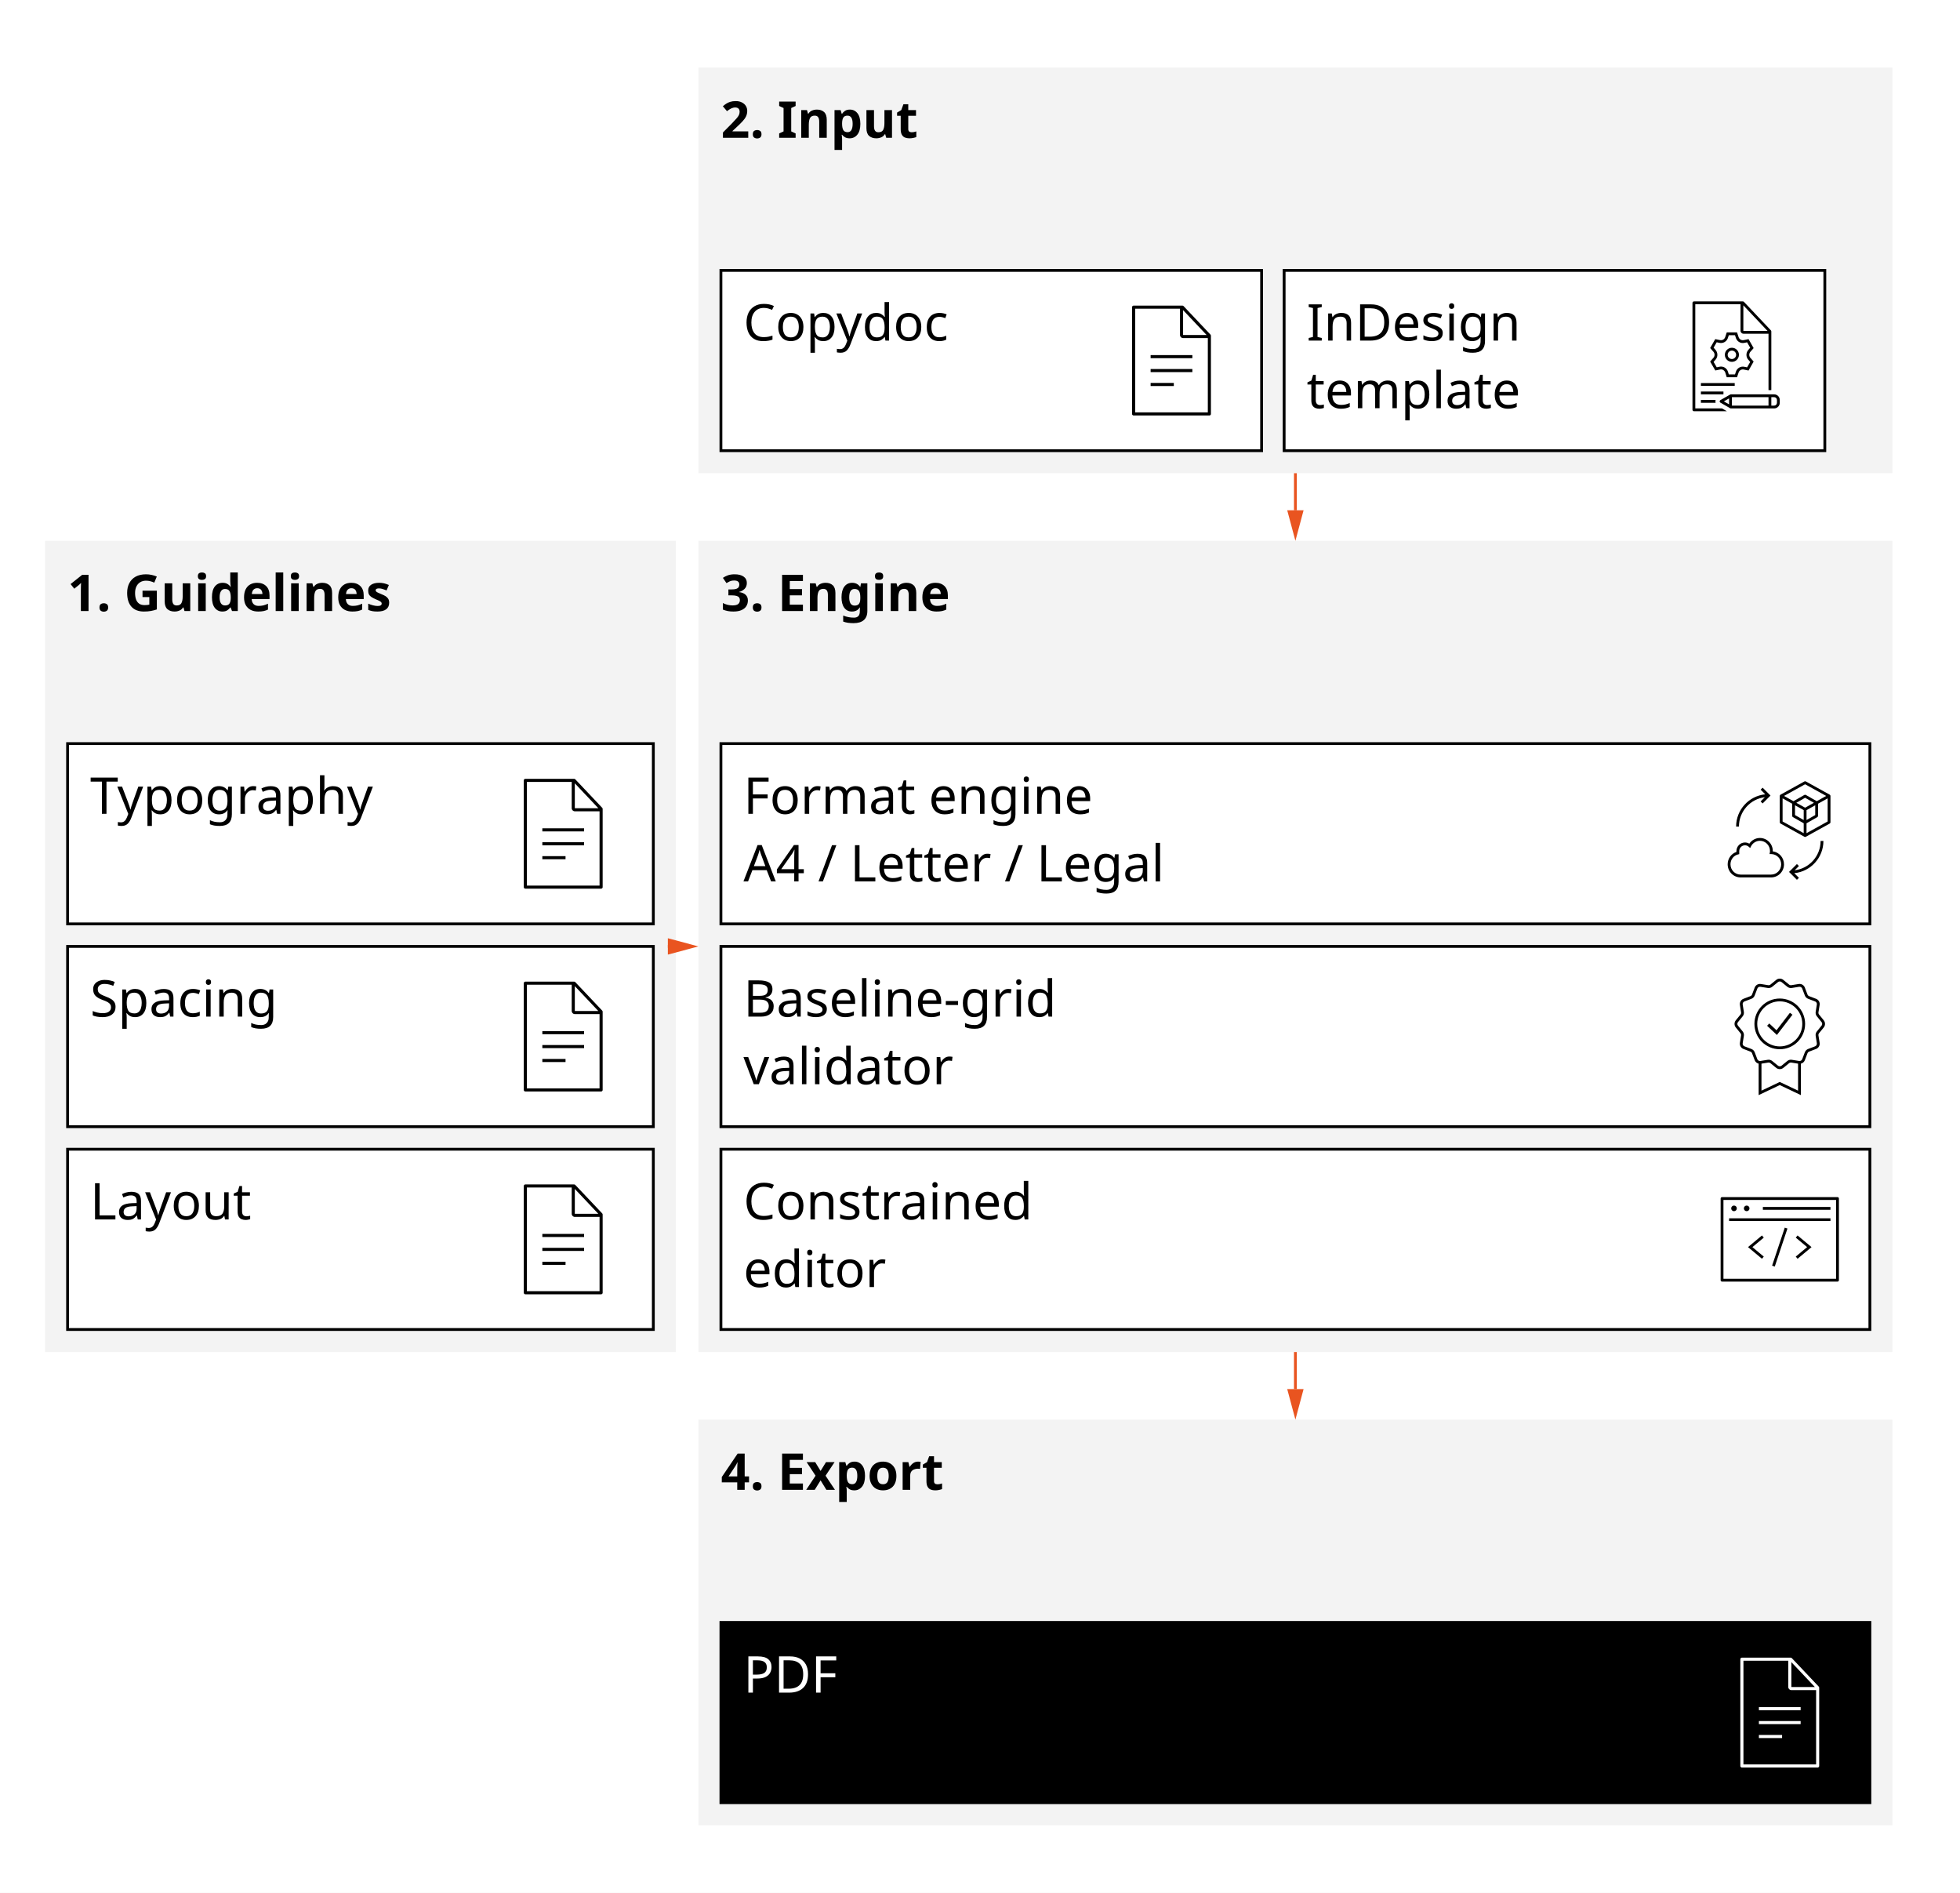
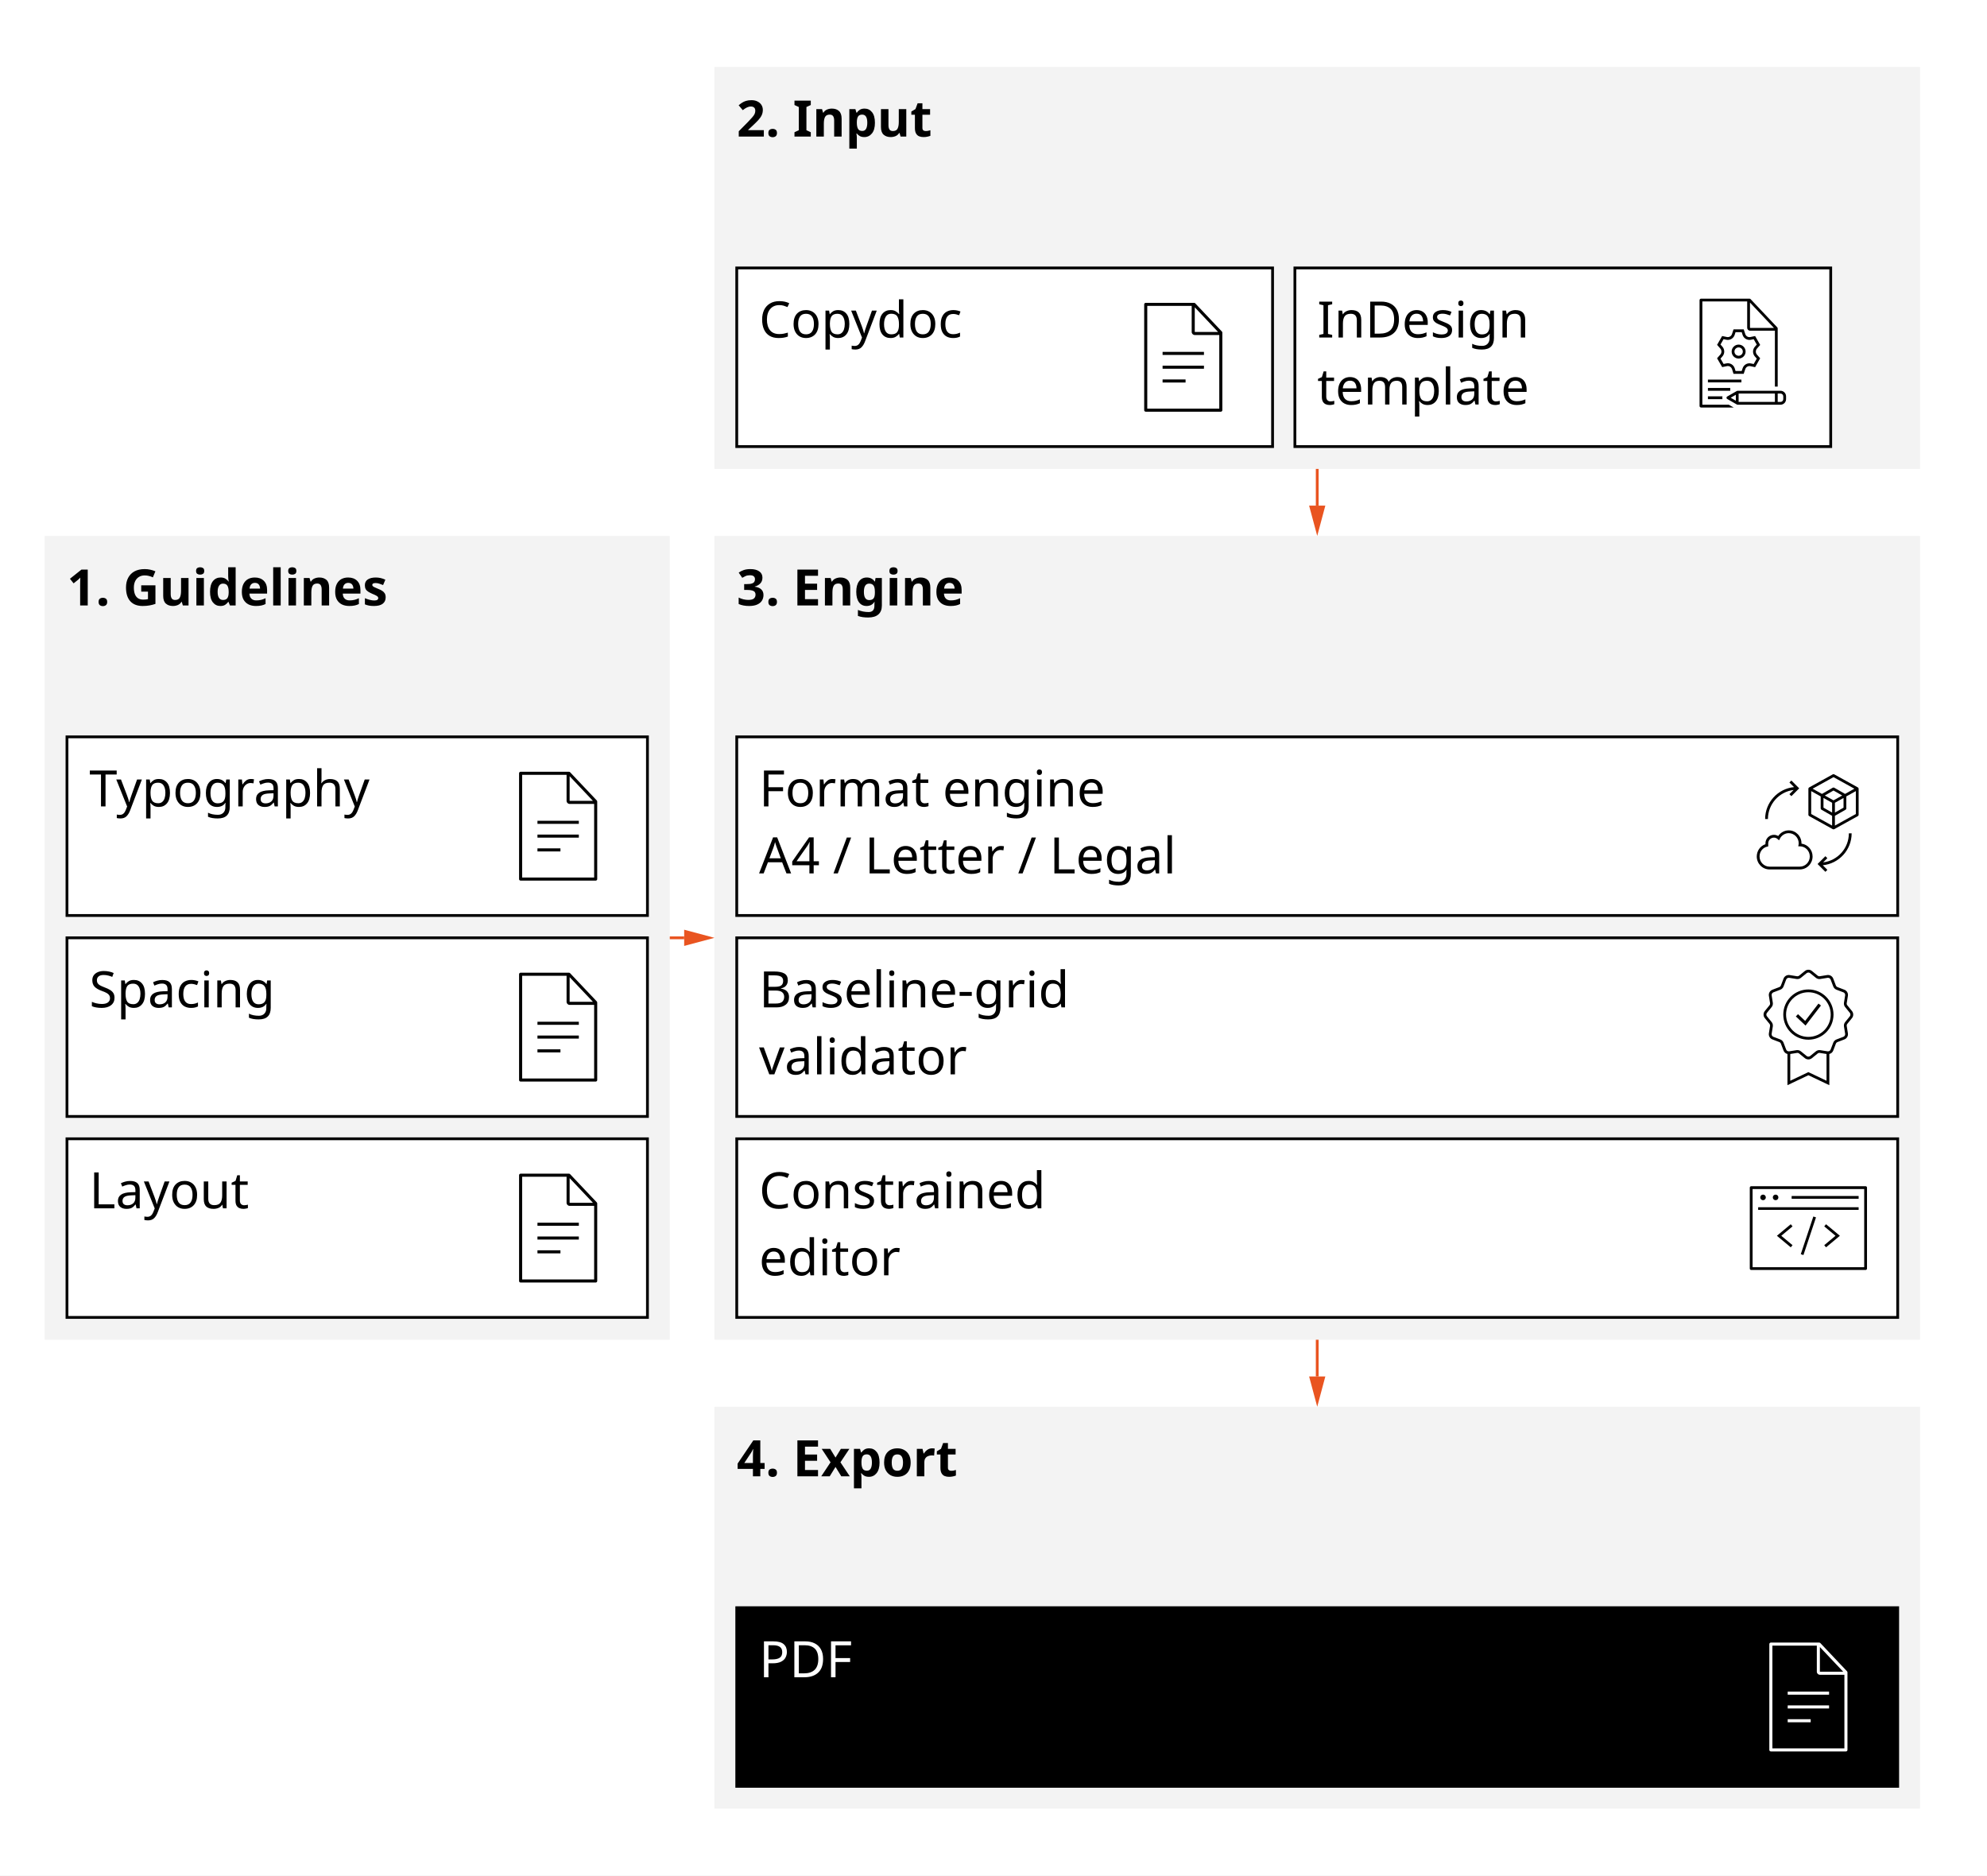
- <svg xmlns="http://www.w3.org/2000/svg" width="696" height="672" viewBox="0 0 696 672" xml:space="preserve">
-   <rect width="696" height="672" fill="#FFFFFF" />
+ <svg xmlns="http://www.w3.org/2000/svg" width="712" height="672" viewBox="0 0 712 672" xml:space="preserve">
+   <rect width="712" height="672" fill="#FFFFFF" />
  <g data-component-id="input_panel">
-     <rect x="248" y="24" width="424" height="144" fill="#F3F3F3" stroke="none" stroke-width="1" stroke-miterlimit="10" />
+     <rect x="256" y="24" width="432" height="144" fill="#F3F3F3" stroke="none" stroke-width="1" stroke-miterlimit="10" />
    <text font-family="Ubuntu Sans">
-       <tspan x="256" y="48.92" font-size="18" font-weight="700" fill="#000000">2. Input</tspan>
+       <tspan x="264" y="48.92" font-size="18" font-weight="700" fill="#000000">2. Input</tspan>
    </text>
  </g>
  <g data-component-id="copydoc">
-     <rect x="256" y="96" width="192" height="64" fill="#FFFFFF" stroke="#000000" stroke-width="1" stroke-miterlimit="10" />
+     <rect x="264" y="96" width="192" height="64" fill="#FFFFFF" stroke="#000000" stroke-width="1" stroke-miterlimit="10" />
    <text font-family="Ubuntu Sans">
-       <tspan x="264" y="120.92" font-size="18" font-weight="400" fill="#000000">Copydoc</tspan>
+       <tspan x="272" y="120.92" font-size="18" font-weight="400" fill="#000000">Copydoc</tspan>
    </text>
-     <g class="dg-icon" transform="translate(392 104)">
+     <g class="dg-icon" transform="translate(400 104)">
      <path d="M24.823 33.049H16.588V31.951H24.823V33.049Z" fill="#000000" />
      <path d="M31.411 28.107H16.588V27.01H31.411V28.107Z" fill="#000000" />
      <path d="M31.411 23.166H16.588V22.068H31.411V23.166Z" fill="#000000" />
      <path fill-rule="evenodd" clip-rule="evenodd" d="M27.881 4.5C28.032 4.5 28.177 4.562 28.28 4.672L37.85 14.795C37.946 14.897 38 15.032 38 15.172V42.951L37.989 43.062C37.945 43.276 37.776 43.445 37.562 43.489L37.451 43.5H10.549C10.284 43.5 10.062 43.312 10.011 43.062L10 42.951V5.049C10 4.746 10.246 4.5 10.549 4.5H27.881ZM11.098 42.402H36.902V16.029H28.117C27.511 16.029 27.02 15.537 27.02 14.931V5.598H11.098V42.402ZM28.117 14.931H36.467L28.117 6.098V14.931Z" fill="#000000" />
    </g>
  </g>
  <g data-component-id="template">
-     <rect x="456" y="96" width="192" height="64" fill="#FFFFFF" stroke="#000000" stroke-width="1" stroke-miterlimit="10" />
+     <rect x="464" y="96" width="192" height="64" fill="#FFFFFF" stroke="#000000" stroke-width="1" stroke-miterlimit="10" />
    <text font-family="Ubuntu Sans">
-       <tspan x="464" y="120.92" font-size="18" font-weight="400" fill="#000000">InDesign</tspan>
-       <tspan x="464" y="144.92" font-size="18" font-weight="400" fill="#000000">template</tspan>
+       <tspan x="472" y="120.92" font-size="18" font-weight="400" fill="#000000">InDesign</tspan>
+       <tspan x="472" y="144.92" font-size="18" font-weight="400" fill="#000000">template</tspan>
    </text>
-     <g class="dg-icon" transform="translate(592 104)">
+     <g class="dg-icon" transform="translate(600 104)">
      <path fill-rule="evenodd" clip-rule="evenodd" d="M26.881 3C27.032 3 27.177 3.062 27.28 3.172L36.85 13.295C36.946 13.397 37 13.532 37 13.672V34.5H36V14.48H27.117C26.538 14.48 26.069 14.011 26.068 13.432V4H10V41H19.487L21.23 42H9.549C9.284 42 9.062 41.812 9.011 41.562L9 41.451V3.549C9 3.246 9.246 3 9.549 3H26.881ZM27.068 13.432C27.069 13.458 27.09 13.48 27.117 13.48H35.649L27.068 4.402V13.432Z" fill="#000000" />
      <path fill-rule="evenodd" clip-rule="evenodd" d="M18.899 38.934C18.564 38.741 18.564 38.259 18.899 38.066L22.385 36.066C22.46 36.023 22.546 36 22.634 36L38 36C39.104 36 40 36.895 40 38V39C40 40.105 39.104 41 38 41L22.634 41C22.546 41 22.46 40.977 22.385 40.934L18.899 38.934ZM37 40H38C38.552 40 39 39.552 39 39V38C39 37.448 38.552 37 38 37H37V40ZM36 40V37L23 37L23 40L36 40ZM22 39.56L22 37.44L20.152 38.5L22 39.56Z" fill="#000000" />
      <path d="M17.212 38C17.171 38.162 17.15 38.328 17.149 38.495L17.14 38.5L17.149 38.506C17.15 38.672 17.172 38.838 17.213 39H12V38H17.212Z" fill="#000000" />
      <path d="M20 36H12V35H20V36Z" fill="#000000" />
      <path d="M24 33H12V32H24V33Z" fill="#000000" />
      <path fill-rule="evenodd" clip-rule="evenodd" d="M23.001 19.464C24.381 19.464 25.501 20.583 25.501 21.964C25.501 23.344 24.381 24.463 23.001 24.464C21.62 24.464 20.501 23.345 20.501 21.964C20.501 20.583 21.62 19.464 23.001 19.464ZM23.001 20.464C22.172 20.464 21.501 21.135 21.501 21.964C21.501 22.792 22.173 23.464 23.001 23.464C23.829 23.463 24.501 22.792 24.501 21.964C24.501 21.136 23.829 20.464 23.001 20.464Z" fill="#000000" />
      <path fill-rule="evenodd" clip-rule="evenodd" d="M25.376 15.68L25.377 15.684C25.5 16.061 25.754 16.377 26.087 16.572C26.419 16.768 26.81 16.831 27.185 16.754L28.911 16.398L30.721 19.581L29.565 20.899L29.564 20.898C29.308 21.192 29.165 21.575 29.165 21.973C29.165 22.37 29.308 22.751 29.564 23.045L30.721 24.364L28.911 27.547L28.199 27.399L27.186 27.191L27.185 27.19C26.81 27.113 26.42 27.178 26.087 27.373C25.754 27.569 25.5 27.884 25.377 28.262L25.374 28.27L24.819 29.928H21.166L20.946 29.225L20.642 28.244L20.589 28.105C20.453 27.79 20.223 27.527 19.932 27.355C19.599 27.16 19.207 27.096 18.833 27.174L17.113 27.528L15.275 24.36L16.436 23.037L16.438 23.034C16.698 22.739 16.844 22.355 16.844 21.955C16.844 21.555 16.698 21.171 16.438 20.876L16.436 20.873L15.278 19.553L17.093 16.39L18.815 16.745C19.19 16.823 19.581 16.759 19.914 16.564C20.247 16.368 20.501 16.052 20.624 15.675L20.626 15.669L21.18 14H24.823L25.376 15.68ZM21.575 15.983L21.491 16.207C21.273 16.716 20.898 17.144 20.421 17.425L20.212 17.535C19.715 17.769 19.154 17.837 18.613 17.725L17.6 17.516L16.501 19.431L17.188 20.214C17.61 20.693 17.844 21.313 17.844 21.955L17.833 22.194C17.783 22.75 17.557 23.277 17.188 23.696L16.501 24.48L17.617 26.403L18.63 26.194C19.248 26.066 19.892 26.173 20.438 26.493C20.983 26.814 21.395 27.328 21.593 27.936L21.901 28.928H24.1L24.426 27.952C24.623 27.345 25.034 26.832 25.58 26.511C26.126 26.19 26.77 26.084 27.388 26.212L28.401 26.421L29.5 24.488L28.814 23.705C28.448 23.287 28.226 22.763 28.176 22.211L28.165 21.973C28.165 21.334 28.396 20.718 28.814 20.24L29.5 19.457L28.401 17.524L27.388 17.733C26.77 17.861 26.126 17.754 25.58 17.434C25.103 17.153 24.728 16.725 24.51 16.216L24.426 15.992L24.1 15H21.901L21.575 15.983Z" fill="#000000" />
    </g>
  </g>
  <g data-component-id="guidelines">
    <rect x="16" y="192" width="224" height="288" fill="#F3F3F3" stroke="none" stroke-width="1" stroke-miterlimit="10" />
    <text font-family="Ubuntu Sans">
      <tspan x="24" y="216.92" font-size="18" font-weight="700" fill="#000000">1. Guidelines</tspan>
    </text>
  </g>
  <g data-component-id="typo">
    <rect x="24" y="264" width="208" height="64" fill="#FFFFFF" stroke="#000000" stroke-width="1" stroke-miterlimit="10" />
    <text font-family="Ubuntu Sans">
      <tspan x="32" y="288.92" font-size="18" font-weight="400" fill="#000000">Typography</tspan>
    </text>
    <g class="dg-icon" transform="translate(176 272)">
      <path d="M24.823 33.049H16.588V31.951H24.823V33.049Z" fill="#000000" />
      <path d="M31.411 28.107H16.588V27.01H31.411V28.107Z" fill="#000000" />
      <path d="M31.411 23.166H16.588V22.068H31.411V23.166Z" fill="#000000" />
      <path fill-rule="evenodd" clip-rule="evenodd" d="M27.881 4.5C28.032 4.5 28.177 4.562 28.28 4.672L37.85 14.795C37.946 14.897 38 15.032 38 15.172V42.951L37.989 43.062C37.945 43.276 37.776 43.445 37.562 43.489L37.451 43.5H10.549C10.284 43.5 10.062 43.312 10.011 43.062L10 42.951V5.049C10 4.746 10.246 4.5 10.549 4.5H27.881ZM11.098 42.402H36.902V16.029H28.117C27.511 16.029 27.02 15.537 27.02 14.931V5.598H11.098V42.402ZM28.117 14.931H36.467L28.117 6.098V14.931Z" fill="#000000" />
    </g>
  </g>
  <g data-component-id="spacing_guide">
    <rect x="24" y="336" width="208" height="64" fill="#FFFFFF" stroke="#000000" stroke-width="1" stroke-miterlimit="10" />
    <text font-family="Ubuntu Sans">
      <tspan x="32" y="360.92" font-size="18" font-weight="400" fill="#000000">Spacing</tspan>
    </text>
    <g class="dg-icon" transform="translate(176 344)">
      <path d="M24.823 33.049H16.588V31.951H24.823V33.049Z" fill="#000000" />
      <path d="M31.411 28.107H16.588V27.01H31.411V28.107Z" fill="#000000" />
      <path d="M31.411 23.166H16.588V22.068H31.411V23.166Z" fill="#000000" />
      <path fill-rule="evenodd" clip-rule="evenodd" d="M27.881 4.5C28.032 4.5 28.177 4.562 28.28 4.672L37.85 14.795C37.946 14.897 38 15.032 38 15.172V42.951L37.989 43.062C37.945 43.276 37.776 43.445 37.562 43.489L37.451 43.5H10.549C10.284 43.5 10.062 43.312 10.011 43.062L10 42.951V5.049C10 4.746 10.246 4.5 10.549 4.5H27.881ZM11.098 42.402H36.902V16.029H28.117C27.511 16.029 27.02 15.537 27.02 14.931V5.598H11.098V42.402ZM28.117 14.931H36.467L28.117 6.098V14.931Z" fill="#000000" />
    </g>
  </g>
  <g data-component-id="layout_guide">
    <rect x="24" y="408" width="208" height="64" fill="#FFFFFF" stroke="#000000" stroke-width="1" stroke-miterlimit="10" />
    <text font-family="Ubuntu Sans">
      <tspan x="32" y="432.92" font-size="18" font-weight="400" fill="#000000">Layout</tspan>
    </text>
    <g class="dg-icon" transform="translate(176 416)">
      <path d="M24.823 33.049H16.588V31.951H24.823V33.049Z" fill="#000000" />
      <path d="M31.411 28.107H16.588V27.01H31.411V28.107Z" fill="#000000" />
      <path d="M31.411 23.166H16.588V22.068H31.411V23.166Z" fill="#000000" />
      <path fill-rule="evenodd" clip-rule="evenodd" d="M27.881 4.5C28.032 4.5 28.177 4.562 28.28 4.672L37.85 14.795C37.946 14.897 38 15.032 38 15.172V42.951L37.989 43.062C37.945 43.276 37.776 43.445 37.562 43.489L37.451 43.5H10.549C10.284 43.5 10.062 43.312 10.011 43.062L10 42.951V5.049C10 4.746 10.246 4.5 10.549 4.5H27.881ZM11.098 42.402H36.902V16.029H28.117C27.511 16.029 27.02 15.537 27.02 14.931V5.598H11.098V42.402ZM28.117 14.931H36.467L28.117 6.098V14.931Z" fill="#000000" />
    </g>
  </g>
  <g data-component-id="engine">
-     <rect x="248" y="192" width="424" height="288" fill="#F3F3F3" stroke="none" stroke-width="1" stroke-miterlimit="10" />
+     <rect x="256" y="192" width="432" height="288" fill="#F3F3F3" stroke="none" stroke-width="1" stroke-miterlimit="10" />
    <text font-family="Ubuntu Sans">
-       <tspan x="256" y="216.92" font-size="18" font-weight="700" fill="#000000">3. Engine</tspan>
+       <tspan x="264" y="216.92" font-size="18" font-weight="700" fill="#000000">3. Engine</tspan>
    </text>
  </g>
  <g data-component-id="format_engine">
-     <rect x="256" y="264" width="408" height="64" fill="#FFFFFF" stroke="#000000" stroke-width="1" stroke-miterlimit="10" />
+     <rect x="264" y="264" width="416" height="64" fill="#FFFFFF" stroke="#000000" stroke-width="1" stroke-miterlimit="10" />
    <text font-family="Ubuntu Sans">
-       <tspan x="264" y="288.92" font-size="18" font-weight="400" fill="#000000">Format engine</tspan>
-       <tspan x="264" y="312.92" font-size="18" font-weight="400" fill="#000000">A4 / Letter / Legal</tspan>
+       <tspan x="272" y="288.92" font-size="18" font-weight="400" fill="#000000">Format engine</tspan>
+       <tspan x="272" y="312.92" font-size="18" font-weight="400" fill="#000000">A4 / Letter / Legal</tspan>
    </text>
-     <g class="dg-icon" transform="translate(608 272)">
+     <g class="dg-icon" transform="translate(624 272)">
      <path d="M39.5 26.556C39.5 32.519 34.961 37.421 29.149 37.998L30.798 39.647L30.091 40.353L27.293 37.556L30.091 34.758L30.798 35.465L29.288 36.974C34.479 36.338 38.5 31.918 38.5 26.556H39.5Z" fill="#000000" />
      <path d="M20.707 10.444L17.909 13.242L17.202 12.535L18.711 11.025C13.52 11.661 9.5 16.082 9.5 21.444H8.5C8.5 15.481 13.039 10.578 18.85 10.001L17.202 8.354L17.909 7.646L20.707 10.444Z" fill="#000000" />
      <path fill-rule="evenodd" clip-rule="evenodd" d="M32.758 5.423C32.908 5.34 33.092 5.34 33.242 5.423L41.742 10.128C41.901 10.216 42 10.383 42 10.565V19.938C42 20.119 41.901 20.287 41.742 20.375L33.242 25.079C33.092 25.163 32.908 25.163 32.758 25.079L24.258 20.375C24.099 20.287 24 20.119 24 19.938V10.565C24 10.383 24.099 10.216 24.258 10.128L32.758 5.423ZM25 19.643L32.5 23.793V20.284L28.659 18.09C28.504 18.001 28.407 17.835 28.407 17.656V13.332L25 11.433V19.643ZM37.592 13.333V17.656C37.592 17.836 37.495 18.001 37.34 18.09L33.5 20.284V23.793L41 19.643V11.433L37.592 13.333ZM29.407 17.365L32.5 19.133V15.615L29.407 13.89V17.365ZM33.5 15.615V19.132L36.592 17.365V13.891L33.5 15.615ZM31.199 12.254L29.877 13.007L32.999 14.748L36.12 13.008L32.999 11.225L31.199 12.254ZM25.513 10.574L28.857 12.44L32.752 10.215C32.906 10.127 33.094 10.127 33.248 10.215L37.14 12.44L40.486 10.574L33 6.432L25.513 10.574Z" fill="#000000" />
      <path fill-rule="evenodd" clip-rule="evenodd" d="M16.941 25.5C19.491 25.5 21.526 27.589 21.526 30.143C21.526 30.18 21.523 30.218 21.521 30.255C23.778 30.552 25.5 32.491 25.5 34.857C25.5 37.411 23.465 39.5 20.915 39.5H10.085C7.535 39.5 5.5 37.411 5.5 34.857C5.5 32.859 6.734 31.078 8.606 30.463V30.172C8.606 28.47 9.975 27.1 11.652 27.1C12.197 27.1 12.72 27.25 13.183 27.529C14.026 26.285 15.428 25.5 16.941 25.5ZM16.941 26.5C15.627 26.5 14.394 27.273 13.776 28.484L13.48 29.064L12.997 28.629C12.61 28.28 12.14 28.1 11.652 28.1C10.532 28.1 9.606 29.017 9.606 30.172V31.239L9.219 31.329C7.612 31.702 6.5 33.161 6.5 34.857C6.5 36.874 8.102 38.5 10.085 38.5H20.915C22.898 38.5 24.5 36.874 24.5 34.857C24.5 32.839 22.923 31.239 20.964 31.214L20.371 31.207L20.479 30.623L20.48 30.622C20.48 30.622 20.48 30.618 20.48 30.615C20.482 30.608 20.483 30.597 20.485 30.583C20.49 30.555 20.497 30.514 20.503 30.466C20.516 30.366 20.526 30.247 20.526 30.143C20.526 28.126 18.924 26.5 16.941 26.5Z" fill="#000000" />
    </g>
  </g>
  <g data-component-id="baseline_validator">
-     <rect x="256" y="336" width="408" height="64" fill="#FFFFFF" stroke="#000000" stroke-width="1" stroke-miterlimit="10" />
+     <rect x="264" y="336" width="416" height="64" fill="#FFFFFF" stroke="#000000" stroke-width="1" stroke-miterlimit="10" />
    <text font-family="Ubuntu Sans">
-       <tspan x="264" y="360.92" font-size="18" font-weight="400" fill="#000000">Baseline-grid</tspan>
-       <tspan x="264" y="384.92" font-size="18" font-weight="400" fill="#000000">validator</tspan>
+       <tspan x="272" y="360.92" font-size="18" font-weight="400" fill="#000000">Baseline-grid</tspan>
+       <tspan x="272" y="384.92" font-size="18" font-weight="400" fill="#000000">validator</tspan>
    </text>
-     <g class="dg-icon" transform="translate(608 344)">
+     <g class="dg-icon" transform="translate(624 344)">
      <path fill-rule="evenodd" clip-rule="evenodd" d="M22.738 3.882C23.473 3.284 24.527 3.284 25.262 3.882L27.314 5.552C27.535 5.731 27.822 5.808 28.104 5.763L30.716 5.344C31.651 5.193 32.565 5.72 32.902 6.605L33.845 9.077C33.946 9.343 34.157 9.554 34.423 9.655L36.895 10.598C37.78 10.935 38.307 11.849 38.156 12.784L37.737 15.396C37.692 15.678 37.769 15.965 37.948 16.186L39.618 18.238C40.216 18.973 40.216 20.027 39.618 20.762L37.948 22.814C37.769 23.035 37.692 23.322 37.737 23.604L38.156 26.216C38.307 27.151 37.78 28.065 36.895 28.402L34.423 29.345C34.157 29.446 33.946 29.657 33.845 29.923L32.902 32.395C32.661 33.027 32.126 33.473 31.5 33.624V44.791L24 41.225L16.5 44.791V33.624C15.874 33.473 15.339 33.027 15.098 32.395L14.155 29.923C14.054 29.657 13.843 29.446 13.577 29.345L11.105 28.402C10.22 28.065 9.693 27.151 9.844 26.216L10.263 23.604C10.308 23.322 10.231 23.035 10.052 22.814L8.382 20.762C7.784 20.027 7.784 18.973 8.382 18.238L10.052 16.186C10.231 15.965 10.308 15.678 10.263 15.396L9.844 12.784C9.693 11.848 10.22 10.935 11.105 10.598L13.577 9.655C13.843 9.554 14.054 9.343 14.155 9.077L15.098 6.605C15.435 5.72 16.349 5.193 17.284 5.344L19.896 5.763C20.178 5.808 20.465 5.731 20.686 5.552L22.738 3.882ZM19.896 33.237L17.5 33.621V43.208L23.785 40.22L24 40.117L24.215 40.22L30.5 43.208V33.621L28.104 33.237C27.822 33.192 27.535 33.269 27.314 33.448L25.262 35.118C24.527 35.716 23.473 35.716 22.738 35.118L20.686 33.448C20.465 33.269 20.178 33.192 19.896 33.237ZM24.631 4.658C24.263 4.359 23.737 4.359 23.369 4.658L21.316 6.327C20.874 6.687 20.3 6.841 19.737 6.751L17.125 6.331C16.657 6.256 16.201 6.519 16.032 6.962L15.09 9.434C14.887 9.966 14.466 10.387 13.934 10.59L11.462 11.532C11.019 11.701 10.756 12.157 10.831 12.625L11.251 15.237C11.341 15.8 11.187 16.374 10.827 16.816L9.158 18.869C8.859 19.237 8.859 19.763 9.158 20.131L10.827 22.184C11.187 22.626 11.341 23.2 11.251 23.763L10.831 26.375C10.756 26.843 11.019 27.299 11.462 27.468L13.934 28.41C14.466 28.613 14.887 29.034 15.09 29.566L16.032 32.038C16.201 32.481 16.657 32.744 17.125 32.669L19.737 32.249C20.3 32.159 20.874 32.313 21.316 32.673L23.369 34.342C23.737 34.641 24.263 34.641 24.631 34.342L26.684 32.673C27.126 32.313 27.7 32.159 28.263 32.249L30.875 32.669C31.343 32.744 31.799 32.481 31.968 32.038L32.91 29.566C33.113 29.034 33.534 28.613 34.066 28.41L36.538 27.468C36.981 27.299 37.244 26.843 37.169 26.375L36.749 23.763C36.659 23.2 36.813 22.626 37.173 22.184L38.842 20.131C39.141 19.763 39.141 19.237 38.842 18.869L37.173 16.816C36.813 16.374 36.659 15.8 36.749 15.237L37.169 12.625C37.244 12.157 36.981 11.701 36.538 11.532L34.066 10.59C33.534 10.387 33.113 9.966 32.91 9.434L31.968 6.962C31.799 6.519 31.343 6.256 30.875 6.331L28.263 6.751C27.7 6.841 27.126 6.687 26.684 6.327L24.631 4.658Z" fill="#000000" />
      <path d="M28.5 16.248L22.977 23.439L22.525 23.013L19.501 20.171L20.27 19.351L22.842 21.768L27.607 15.562L28.5 16.248Z" fill="#000000" />
      <path fill-rule="evenodd" clip-rule="evenodd" d="M24 10.5C28.971 10.5 33 14.529 33 19.5C33 24.471 28.971 28.5 24 28.5C19.029 28.5 15 24.471 15 19.5C15 14.529 19.029 10.5 24 10.5ZM24 11.5C19.582 11.5 16 15.082 16 19.5C16 23.918 19.582 27.5 24 27.5C28.418 27.5 32 23.918 32 19.5C32 15.082 28.418 11.5 24 11.5Z" fill="#000000" />
    </g>
  </g>
  <g data-component-id="editor_box">
-     <rect x="256" y="408" width="408" height="64" fill="#FFFFFF" stroke="#000000" stroke-width="1" stroke-miterlimit="10" />
+     <rect x="264" y="408" width="416" height="64" fill="#FFFFFF" stroke="#000000" stroke-width="1" stroke-miterlimit="10" />
    <text font-family="Ubuntu Sans">
-       <tspan x="264" y="432.92" font-size="18" font-weight="400" fill="#000000">Constrained</tspan>
-       <tspan x="264" y="456.92" font-size="18" font-weight="400" fill="#000000">editor</tspan>
+       <tspan x="272" y="432.92" font-size="18" font-weight="400" fill="#000000">Constrained</tspan>
+       <tspan x="272" y="456.92" font-size="18" font-weight="400" fill="#000000">editor</tspan>
    </text>
-     <g class="dg-icon" transform="translate(608 416)">
+     <g class="dg-icon" transform="translate(624 416)">
      <path d="M42 17.475H6V16.525H42V17.475Z" fill="#000000" />
      <path d="M42 13.5H18V12.5H42V13.5Z" fill="#000000" />
      <path fill-rule="evenodd" clip-rule="evenodd" d="M44.601 9.01C44.829 9.056 45 9.258 45 9.5V38.5C45 38.742 44.829 38.944 44.601 38.99L44.5 39H3.5C3.258 39 3.056 38.829 3.01 38.601L3 38.5V9.5C3 9.224 3.224 9 3.5 9H44.5L44.601 9.01ZM4 38H44V10H4V38Z" fill="#000000" />
      <path d="M7.75 12C8.302 12 8.75 12.448 8.75 13C8.75 13.552 8.302 14 7.75 14C7.198 14 6.75 13.552 6.75 13C6.75 12.448 7.198 12 7.75 12Z" fill="#000000" />
      <path d="M12.25 12C12.802 12 13.25 12.448 13.25 13C13.25 13.552 12.802 14 12.25 14C11.698 14 11.25 13.552 11.25 13C11.25 12.448 11.698 12 12.25 12Z" fill="#000000" />
      <path d="M26.725 20.158L22.225 33.658L21.275 33.342L25.775 19.842L26.725 20.158Z" fill="#000000" />
      <path d="M18.32 23.384L14.28 26.75L18.32 30.116L17.68 30.884L12.719 26.75L17.68 22.616L18.32 23.384Z" fill="#000000" />
      <path d="M35.281 26.75L30.32 30.884L29.68 30.116L33.72 26.75L29.68 23.384L30.32 22.616L35.281 26.75Z" fill="#000000" />
    </g>
  </g>
  <g data-component-id="export_panel">
-     <rect x="248" y="504" width="424" height="144" fill="#F3F3F3" stroke="none" stroke-width="1" stroke-miterlimit="10" />
+     <rect x="256" y="504" width="432" height="144" fill="#F3F3F3" stroke="none" stroke-width="1" stroke-miterlimit="10" />
    <text font-family="Ubuntu Sans">
-       <tspan x="256" y="528.92" font-size="18" font-weight="700" fill="#000000">4. Export</tspan>
+       <tspan x="264" y="528.92" font-size="18" font-weight="700" fill="#000000">4. Export</tspan>
    </text>
  </g>
  <g data-component-id="output_pdf">
-     <rect x="256" y="576" width="408" height="64" fill="#000000" stroke="#000000" stroke-width="1" stroke-miterlimit="10" />
+     <rect x="264" y="576" width="416" height="64" fill="#000000" stroke="#000000" stroke-width="1" stroke-miterlimit="10" />
    <text font-family="Ubuntu Sans">
-       <tspan x="264" y="600.92" font-size="18" font-weight="400" fill="#FFFFFF">PDF</tspan>
+       <tspan x="272" y="600.92" font-size="18" font-weight="400" fill="#FFFFFF">PDF</tspan>
    </text>
-     <g class="dg-icon" transform="translate(608 584)">
+     <g class="dg-icon" transform="translate(624 584)">
      <path d="M24.823 33.049H16.588V31.951H24.823V33.049Z" fill="#FFFFFF" />
      <path d="M31.411 28.107H16.588V27.01H31.411V28.107Z" fill="#FFFFFF" />
      <path d="M31.411 23.166H16.588V22.068H31.411V23.166Z" fill="#FFFFFF" />
      <path fill-rule="evenodd" clip-rule="evenodd" d="M27.881 4.5C28.032 4.5 28.177 4.562 28.28 4.672L37.85 14.795C37.946 14.897 38 15.032 38 15.172V42.951L37.989 43.062C37.945 43.276 37.776 43.445 37.562 43.489L37.451 43.5H10.549C10.284 43.5 10.062 43.312 10.011 43.062L10 42.951V5.049C10 4.746 10.246 4.5 10.549 4.5H27.881ZM11.098 42.402H36.902V16.029H28.117C27.511 16.029 27.02 15.537 27.02 14.931V5.598H11.098V42.402ZM28.117 14.931H36.467L28.117 6.098V14.931Z" fill="#FFFFFF" />
    </g>
  </g>
  <g data-component-id="_auto_1">
-     <line x1="460" y1="168" x2="460" y2="181.159" fill="none" stroke="#E95420" stroke-width="1" stroke-miterlimit="10" />
-     <polygon points="457.095,181.159 460,192 462.905,181.159" fill="#E95420" />
+     <line x1="472" y1="168" x2="472" y2="181.159" fill="none" stroke="#E95420" stroke-width="1" stroke-miterlimit="10" />
+     <polygon points="469.095,181.159 472,192 474.905,181.159" fill="#E95420" />
  </g>
  <g data-component-id="_auto_2">
-     <line x1="240" y1="336" x2="237.159" y2="336" fill="none" stroke="#E95420" stroke-width="1" stroke-miterlimit="10" />
-     <polygon points="237.159,333.095 248,336 237.159,338.905" fill="#E95420" />
+     <line x1="240" y1="336" x2="245.159" y2="336" fill="none" stroke="#E95420" stroke-width="1" stroke-miterlimit="10" />
+     <polygon points="245.159,333.095 256,336 245.159,338.905" fill="#E95420" />
  </g>
  <g data-component-id="_auto_3">
-     <line x1="460" y1="480" x2="460" y2="493.159" fill="none" stroke="#E95420" stroke-width="1" stroke-miterlimit="10" />
-     <polygon points="457.095,493.159 460,504 462.905,493.159" fill="#E95420" />
+     <line x1="472" y1="480" x2="472" y2="493.159" fill="none" stroke="#E95420" stroke-width="1" stroke-miterlimit="10" />
+     <polygon points="469.095,493.159 472,504 474.905,493.159" fill="#E95420" />
  </g>
</svg>
